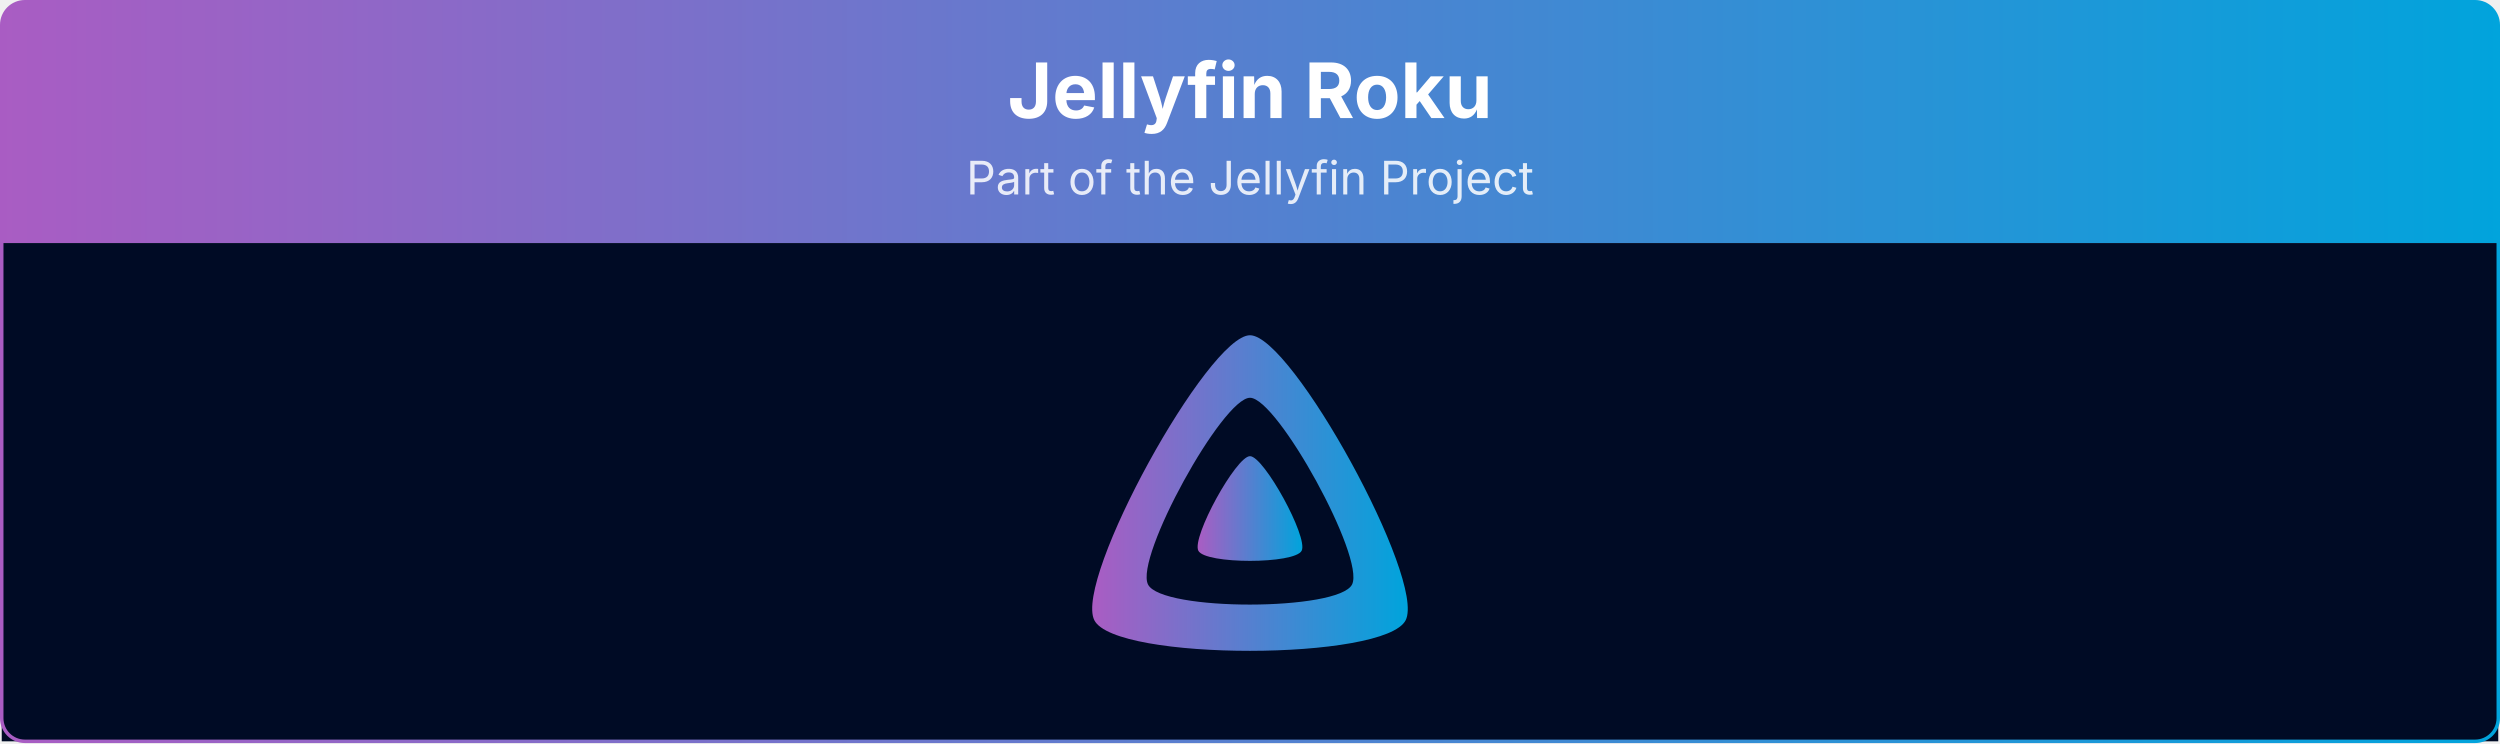
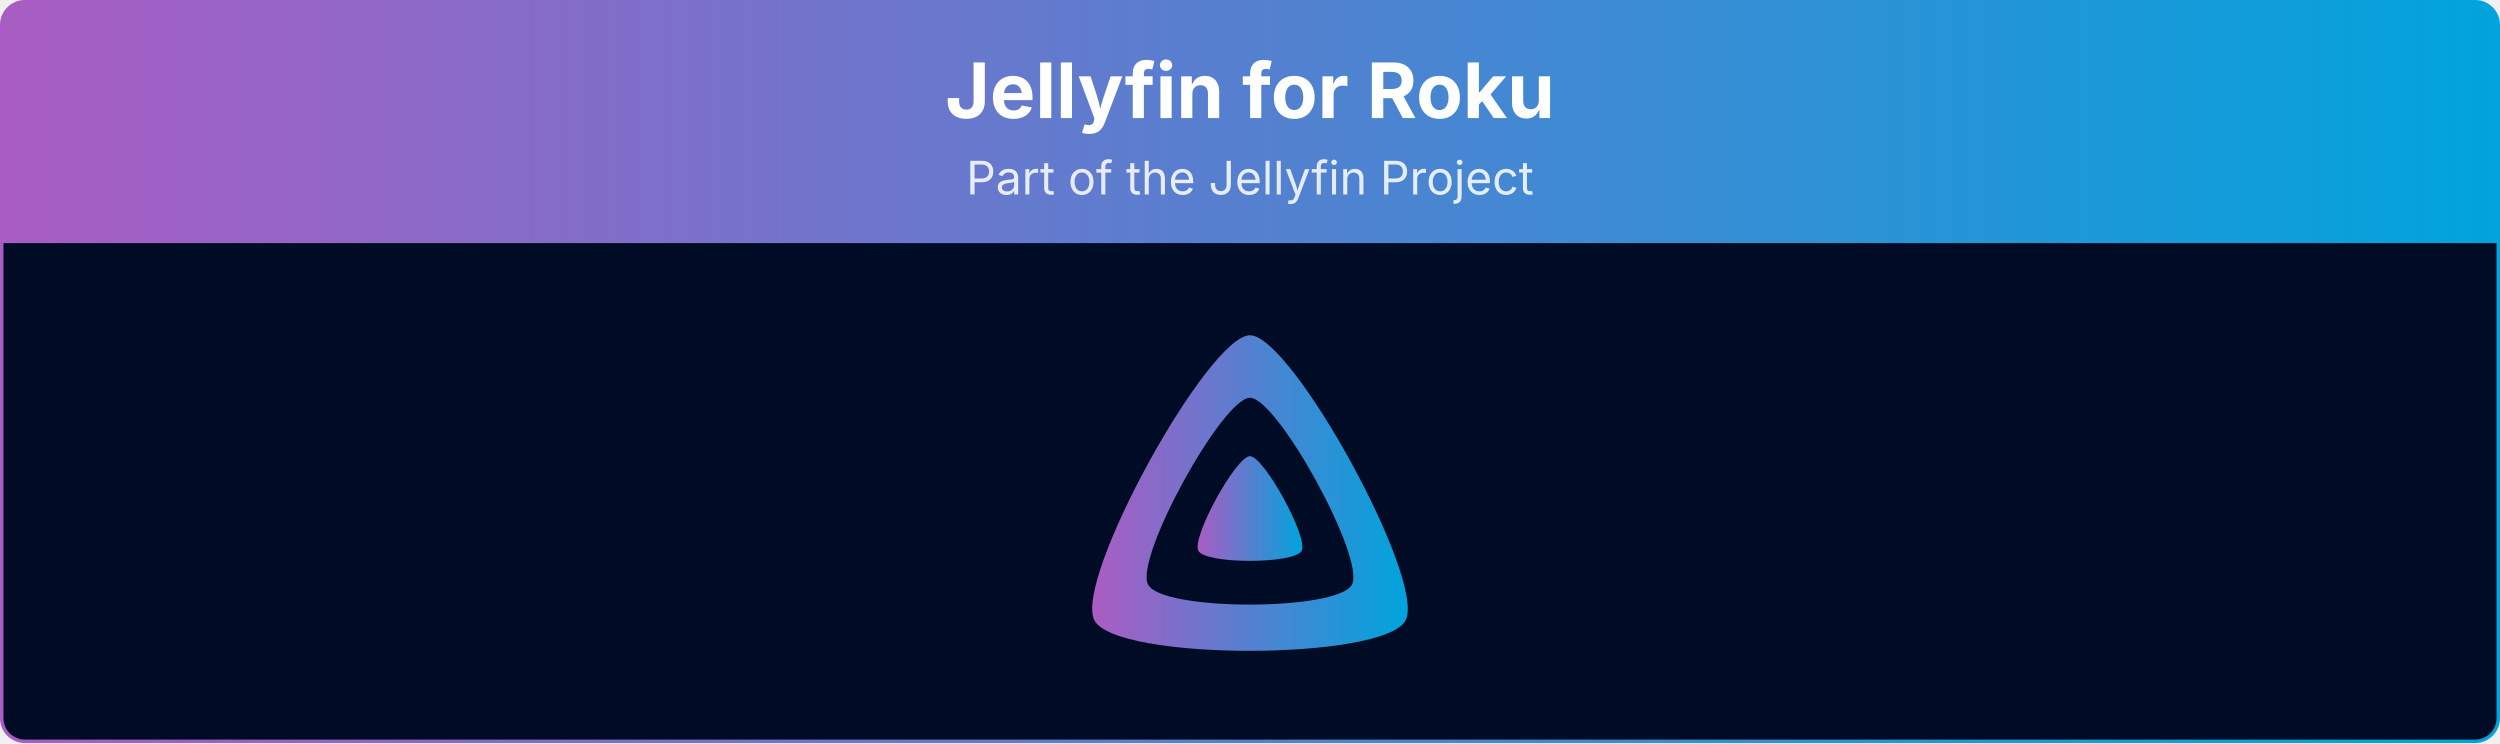
- <svg xmlns="http://www.w3.org/2000/svg" viewBox="0 0 1080 321" width="100%" role="img" aria-label="Jellyfin Roku">
+ <svg xmlns="http://www.w3.org/2000/svg" viewBox="0 0 1080 321" width="100%" role="img" aria-label="Jellyfin for Roku">
  <defs>
    <linearGradient id="banner-jellyfin-roku-grad" x1="0" y1="0" x2="1" y2="0">
      <stop offset="0%" stop-color="#AA5CC3" />
      <stop offset="100%" stop-color="#00A4DC" />
    </linearGradient>
+     <clipPath id="banner-jellyfin-roku-grad-clip">
+       <rect x="0.75" y="0.75" width="1078.5" height="319.5" rx="10" ry="10" />
+     </clipPath>
  </defs>
-   <path d="M0.75,10.75 A10.0,10.0 0 0 1 10.75,0.75 L1069.25,0.75 A10.0,10.0 0 0 1 1079.25,10.75 L1079.25,105.00 L0.75,105.00 Z" fill="url(#banner-jellyfin-roku-grad)" />
-   <text x="540.0" y="51" text-anchor="middle" font-size="33" font-weight="700" font-family="Plus Jakarta Sans, system-ui, -apple-system, Segoe UI, sans-serif" fill="#ffffff">Jellyfin Roku</text>
-   <text x="540.0" y="84" text-anchor="middle" font-size="20" font-family="Plus Jakarta Sans, system-ui, -apple-system, Segoe UI, sans-serif" fill="#ffffff" opacity="0.85">Part of the Jellyfin Project</text>
-   <rect x="0.75" y="105" width="1078.5" height="215.25" fill="#000b25" />
-   <g transform="translate(465.00,138.00) scale(0.29297)">
-     <path fill="url(#banner-jellyfin-roku-grad)" fill-rule="evenodd" d="M256,23.3c-61.6,0-259.8,359.4-229.6,420.1s429.3,60,459.2,0S317.6,23.3,256,23.3zM406.5,390.8c-19.6,39.3-281.1,39.8-300.9,0s110.1-275.3,150.4-275.3S426.1,351.4,406.5,390.8z" />
-     <path fill="url(#banner-jellyfin-roku-grad)" d="M256,201.6c-20.4,0-86.2,119.3-76.2,139.4s142.5,19.9,152.4,0S276.5,201.6,256,201.6z" />
+   <g clip-path="url(#banner-jellyfin-roku-grad-clip)">
+     <path d="M0.75,10.75 A10.0,10.0 0 0 1 10.75,0.75 L1069.25,0.75 A10.0,10.0 0 0 1 1079.25,10.75 L1079.25,105.00 L0.75,105.00 Z" fill="url(#banner-jellyfin-roku-grad)" />
+     <text x="540.0" y="51" text-anchor="middle" font-size="33" font-weight="700" font-family="Plus Jakarta Sans, system-ui, -apple-system, Segoe UI, sans-serif" fill="#ffffff">Jellyfin for Roku</text>
+     <text x="540.0" y="84" text-anchor="middle" font-size="20" font-family="Plus Jakarta Sans, system-ui, -apple-system, Segoe UI, sans-serif" fill="#ffffff" opacity="0.85">Part of the Jellyfin Project</text>
+     <rect x="0.75" y="105" width="1078.5" height="215.25" fill="#000b25" />
+     <g transform="translate(465.00,138.00) scale(0.29297)">
+       <path fill="url(#banner-jellyfin-roku-grad)" fill-rule="evenodd" d="M256,23.3c-61.6,0-259.8,359.4-229.6,420.1s429.3,60,459.2,0S317.6,23.3,256,23.3zM406.5,390.8c-19.6,39.3-281.1,39.8-300.9,0s110.1-275.3,150.4-275.3S426.1,351.4,406.5,390.8z" />
+       <path fill="url(#banner-jellyfin-roku-grad)" d="M256,201.6c-20.4,0-86.2,119.3-76.2,139.4s142.5,19.9,152.4,0S276.5,201.6,256,201.6z" />
+     </g>
  </g>
  <rect x="0.75" y="0.75" width="1078.5" height="319.5" rx="10" ry="10" fill="none" stroke="url(#banner-jellyfin-roku-grad)" stroke-width="1.5" />
</svg>
